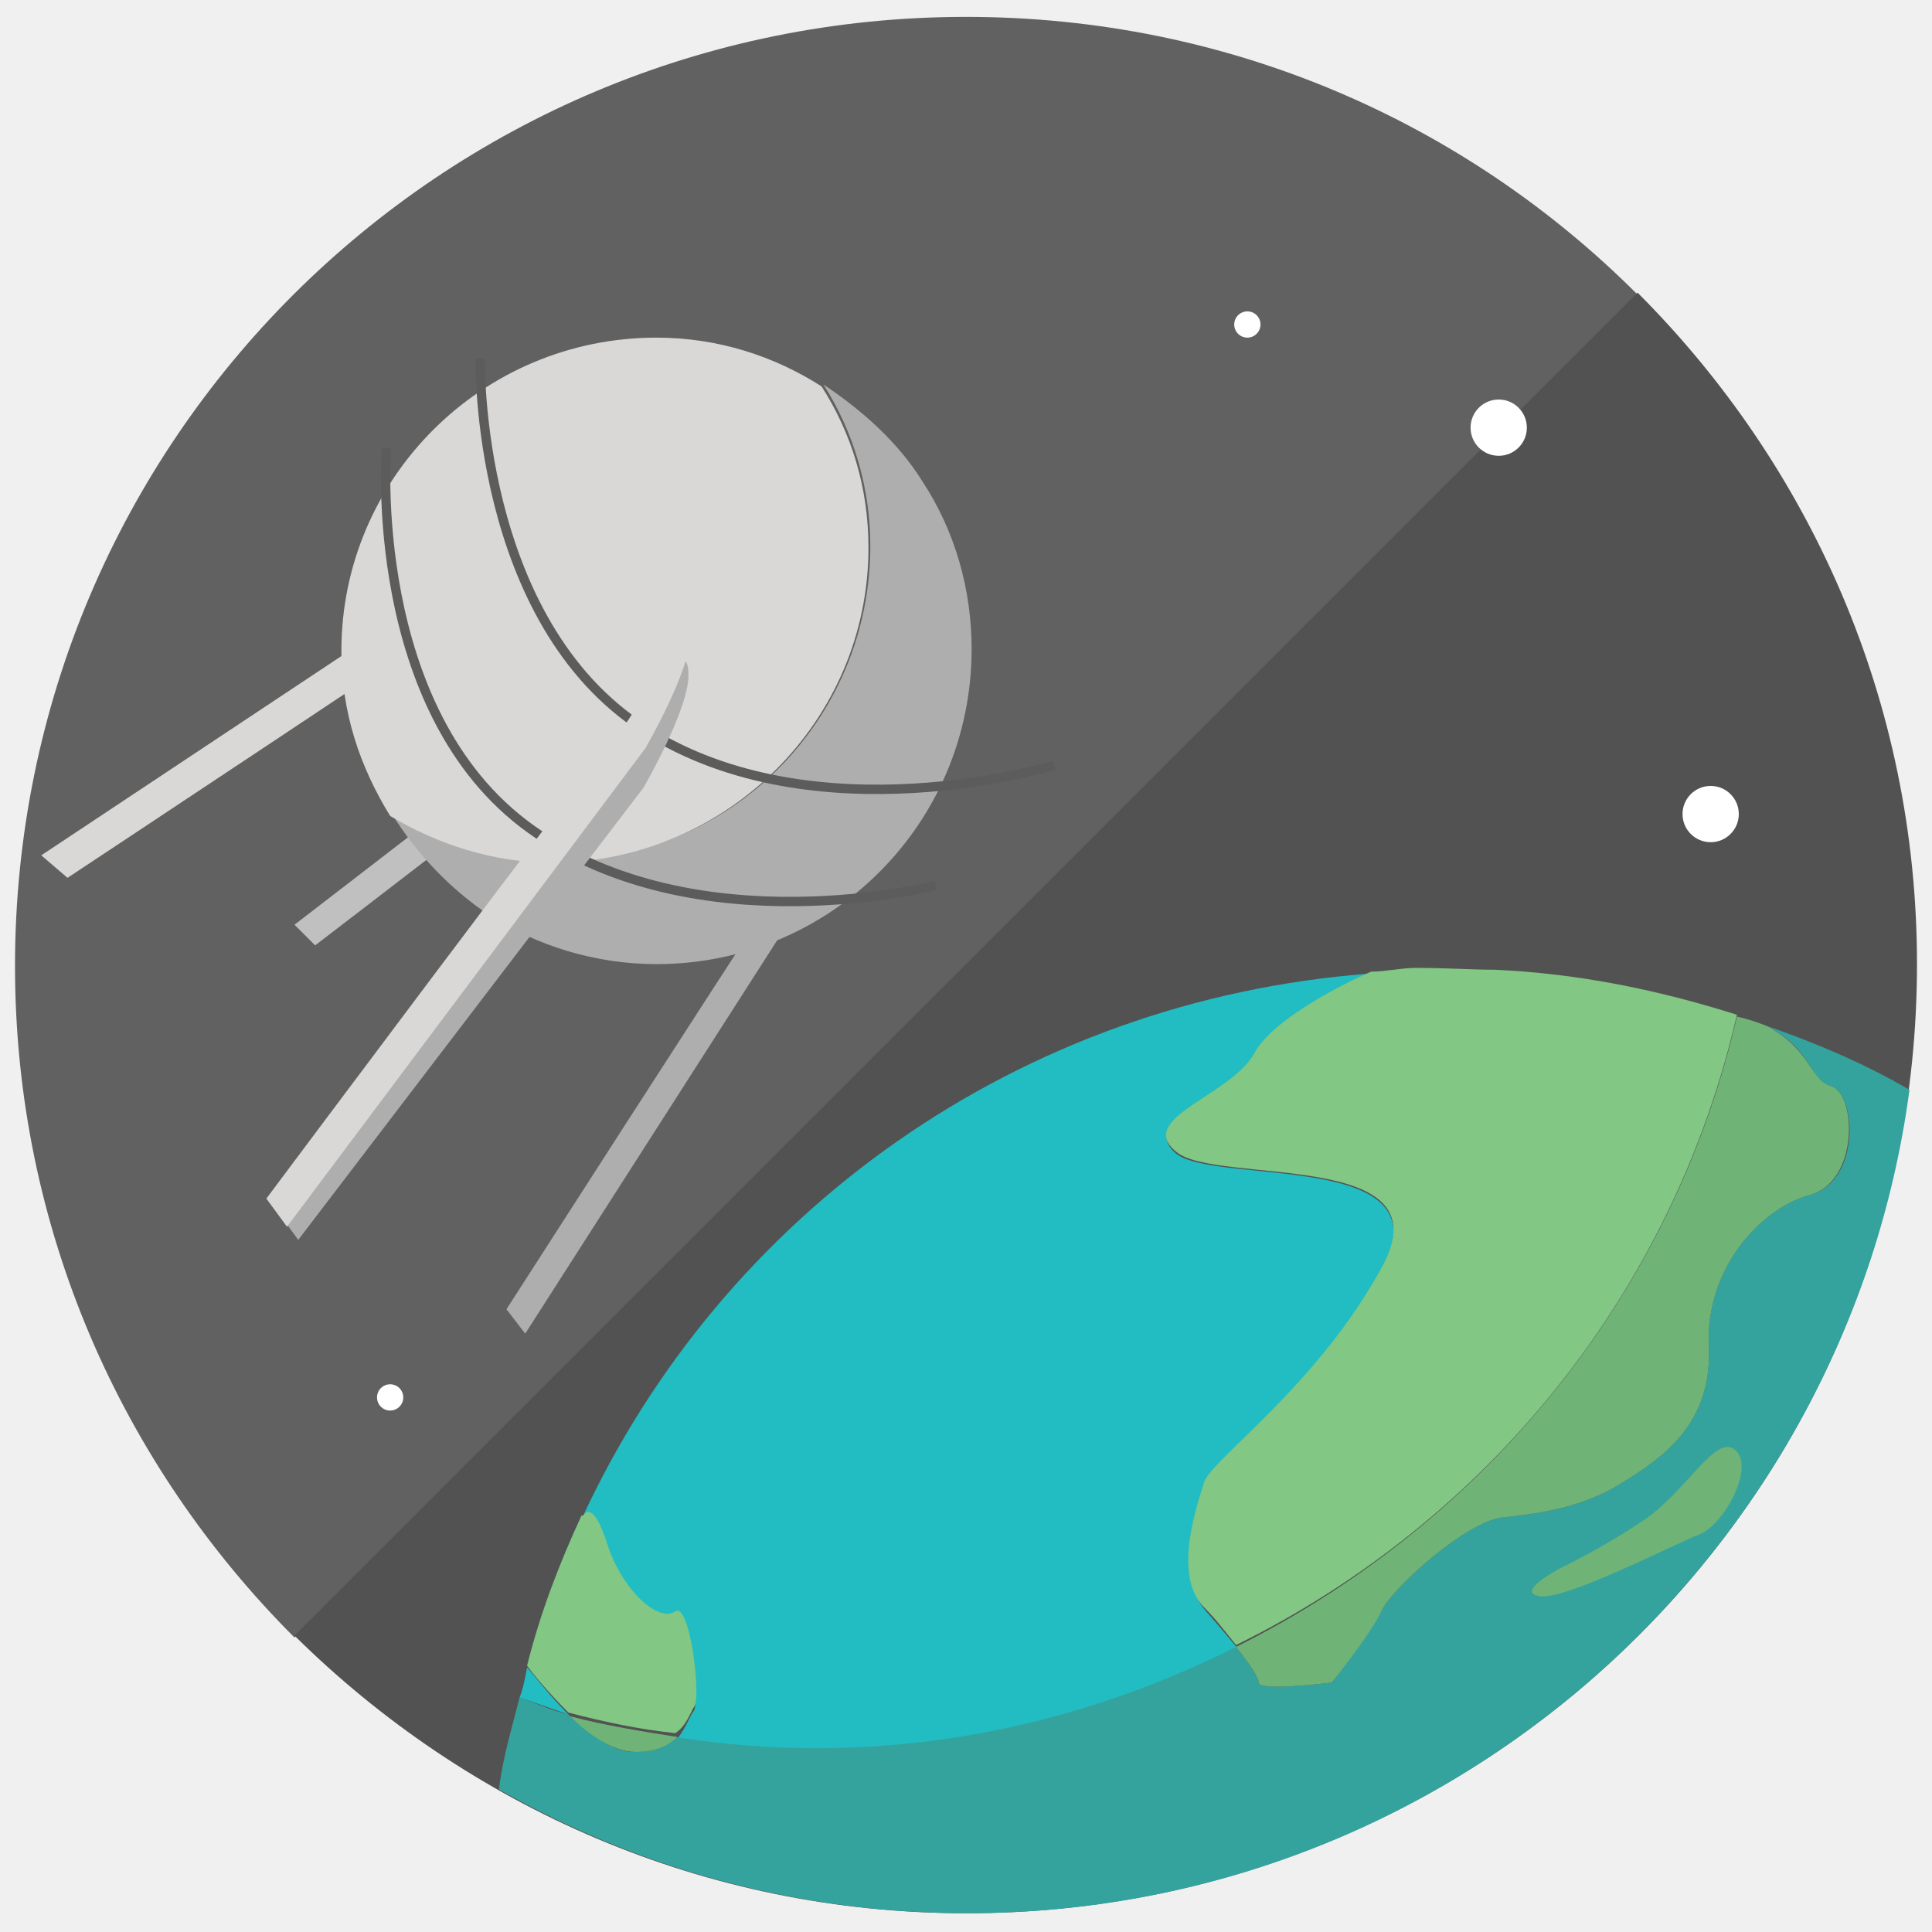
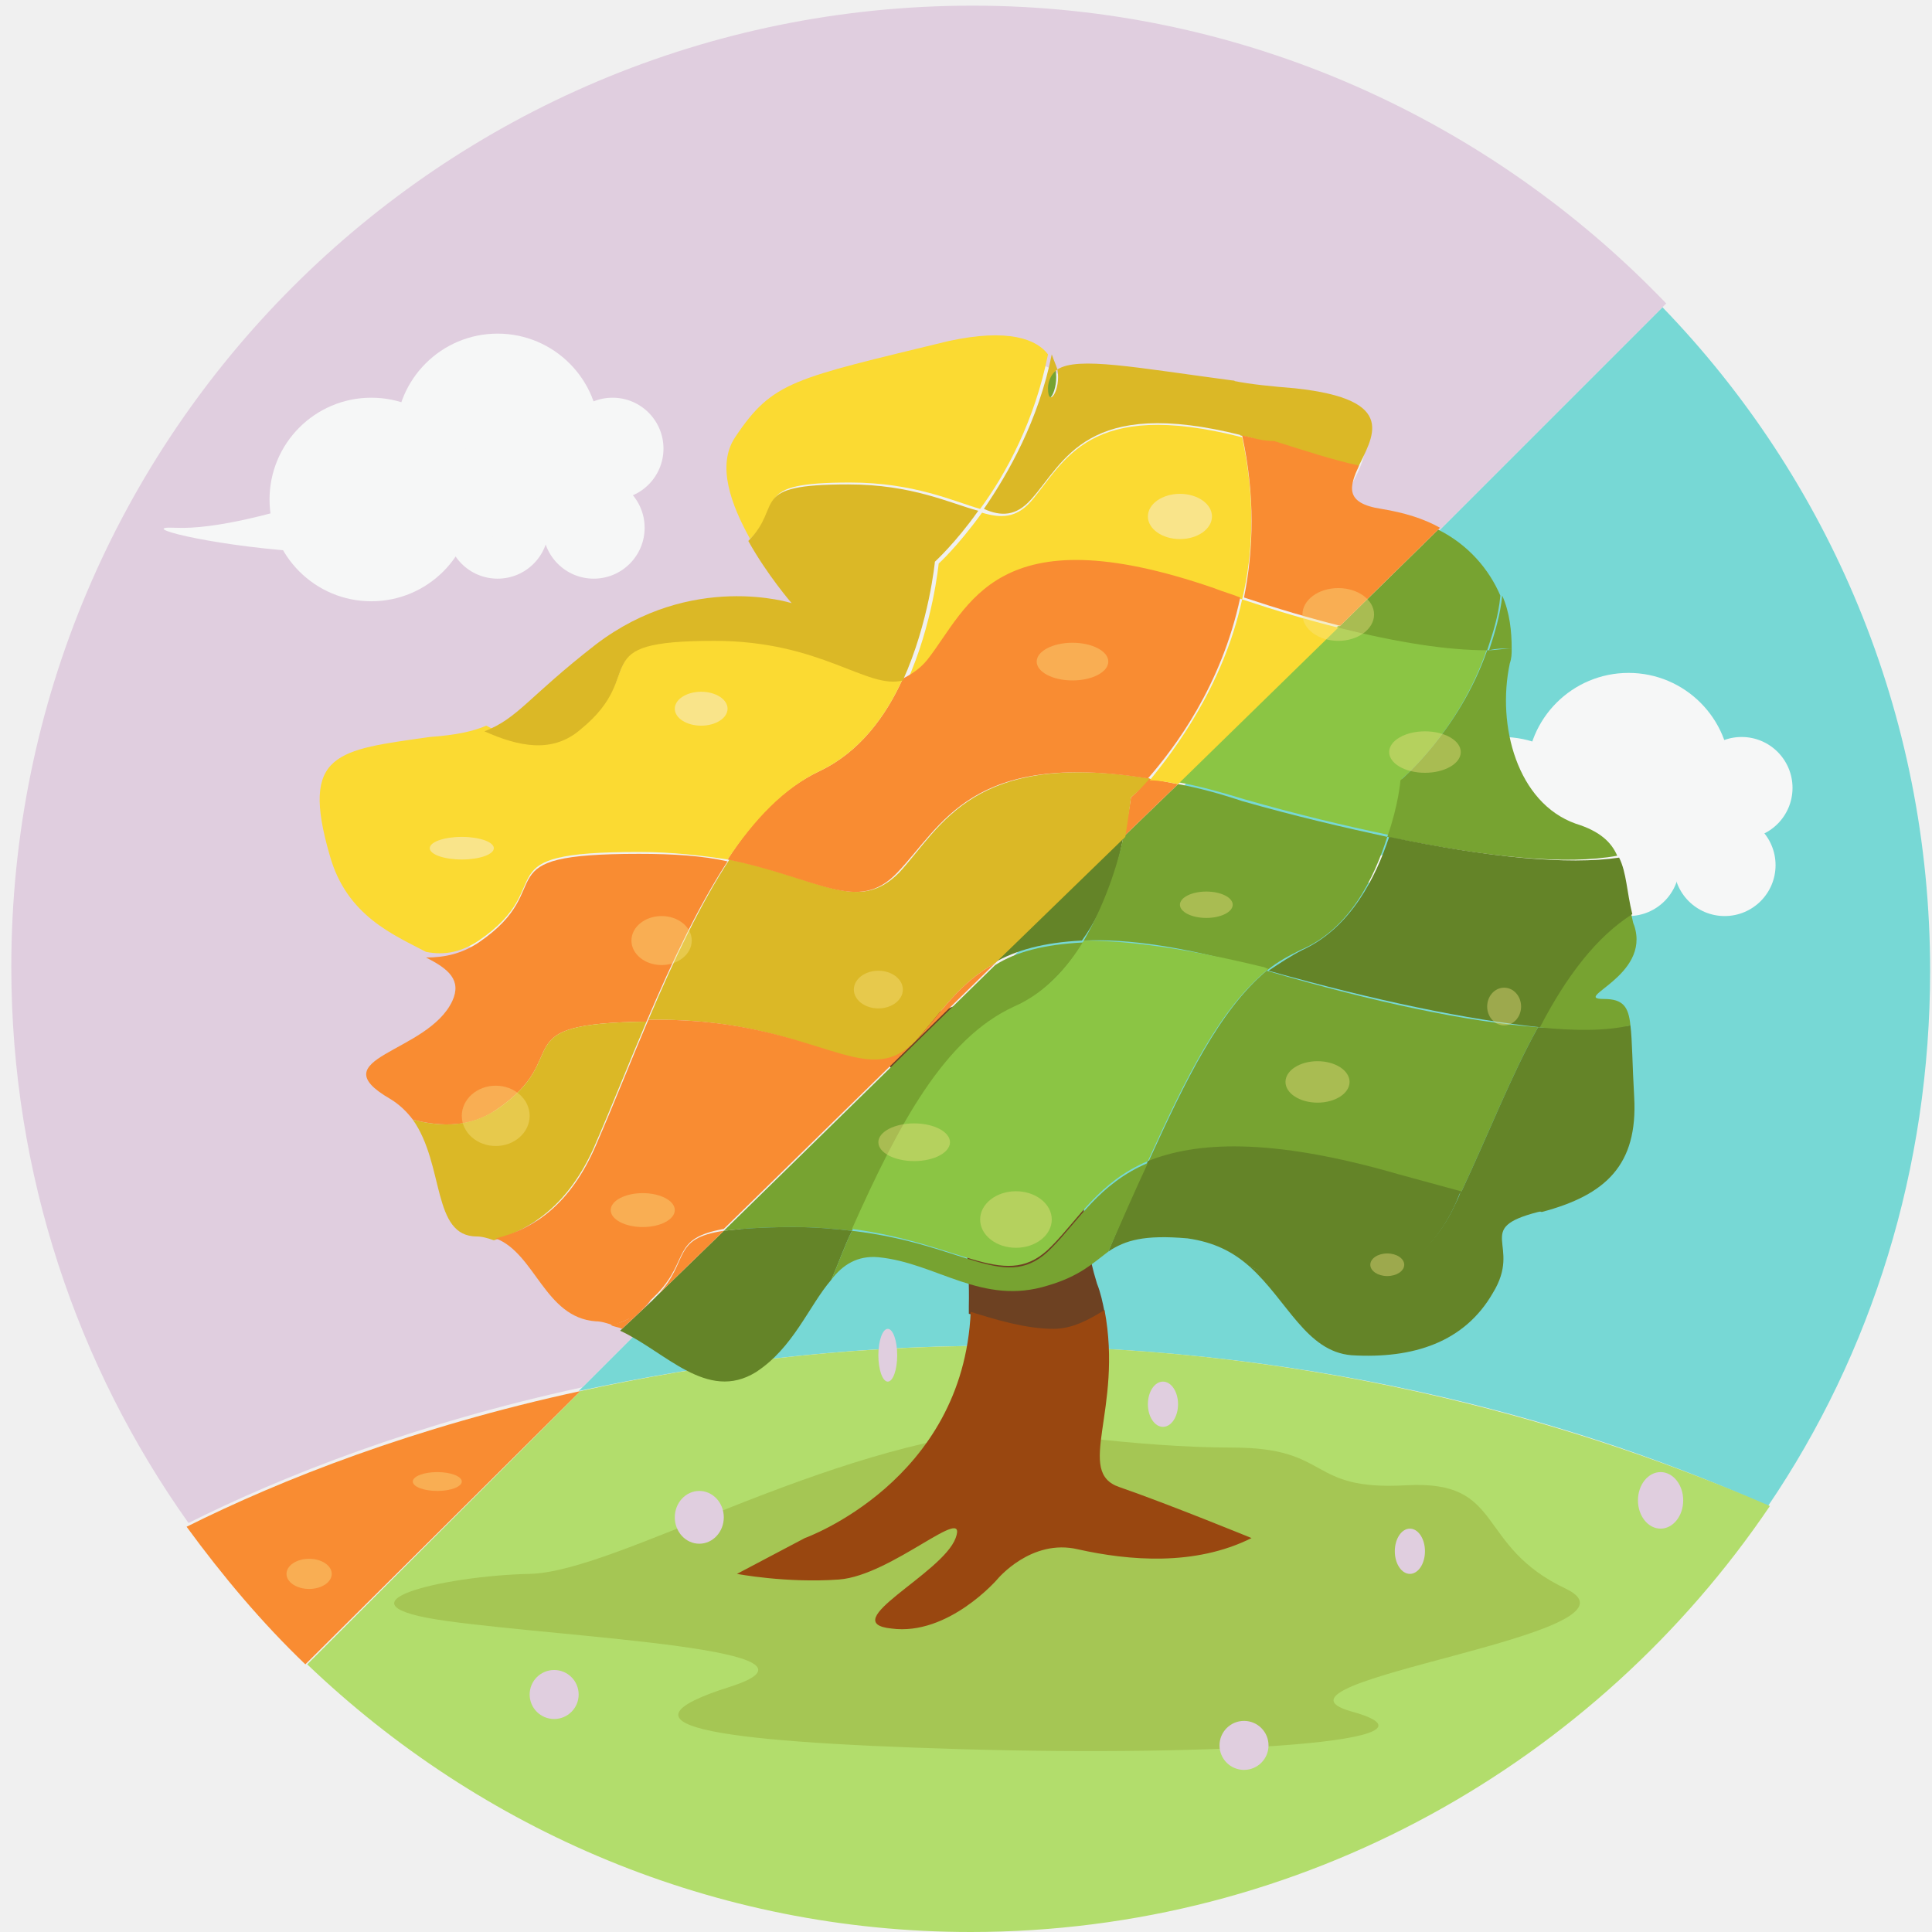
- <svg xmlns="http://www.w3.org/2000/svg" width="103px" height="103px" viewBox="0 0 103 103" version="1.1">
-   <defs />
-   <g id="Page-1" stroke="none" stroke-width="1" fill="none" fill-rule="evenodd">
-     <g id="Badge_Inner">
-       <g id="Group">
-         <g id="Shape">
-           <path d="M51.5,0.9 C23.5,0.9 0.8,23.5 0.8,51.5 C0.8,65.5 6.5,78.1 15.7,87.3 L87.3,15.7 C78.1,6.5 65.5,0.9 51.5,0.9 L51.5,0.9 Z" fill="#616161" />
-           <path d="M87.3,15.6 L15.7,87.2 C24.9,96.3 37.5,102 51.5,102 C79.5,102 102.2,79.4 102.2,51.4 C102.2,37.4 96.5,24.8 87.3,15.6 L87.3,15.6 Z" fill="#525252" />
-         </g>
-         <path d="M41.9,44.1 C41.9,44.1 42.1,46.7 40.7,48.6 C39.4,50.5 27,69.8 27,69.8 L28,71.1 L41.9,49.4 C41.9,49.4 43.7,45.6 43.6,44 C43.4,42.6 41.9,44.1 41.9,44.1 L41.9,44.1 Z" id="Shape" fill="#AEAEAE" />
-         <path d="M32.3,29.7 C32.3,29.7 29.4,29.5 27.3,31 C25.2,32.5 3.6,46.8 3.6,46.8 L2.2,45.6 L26.3,29.6 C26.3,29.6 30.5,27.5 32.3,27.7 C34,27.9 32.3,29.7 32.3,29.7 L32.3,29.7 Z" id="Shape" fill="#D9D8D7" />
-         <path d="M40.1,34.2 C40.1,34.2 37.7,34 36,35.5 C34.3,37 16.8,50.4 16.8,50.4 L15.7,49.3 L35.3,34.2 C35.3,34.2 38.7,32.2 40.2,32.4 C41.5,32.6 40.1,34.2 40.1,34.2 L40.1,34.2 Z" id="Shape" fill="#C1C0C0" />
-         <g transform="translate(18, 18)" id="Shape">
-           <path d="M31.2,7.7 C29.9,5.6 28,3.9 25.9,2.5 C27.5,5 28.4,8 28.4,11.1 C28.4,20.4 20.9,27.9 11.6,27.9 C8.4,27.9 5.4,26.9 2.9,25.4 C4.2,27.5 6,29.4 8.1,30.8 C10.6,32.4 13.7,33.4 17,33.4 C26.3,33.4 33.8,25.9 33.8,16.6 C33.8,13.4 32.9,10.3 31.2,7.7 L31.2,7.7 Z" fill="#AEAEAE" />
-           <path d="M28.3,11.2 C28.3,8 27.4,5.1 25.8,2.6 C23.3,1 20.3,0 17,0 C7.7,0 0.2,7.5 0.2,16.7 C0.2,20 1.2,22.9 2.8,25.5 C5.3,27 8.3,28 11.5,28 C20.8,27.9 28.3,20.4 28.3,11.2 L28.3,11.2 Z" fill="#D9D8D7" />
-         </g>
-         <path d="M85.7,82 C85.7,82 87.8,80.4 89.6,78.5 C91.5,76.6 92.3,73.2 93.6,73.9 C94.8,74.6 93.8,77.9 92.7,78.6 C91.5,79.3 86.4,83.5 85,83.5 C83.6,83.6 85.7,82 85.7,82 L85.7,82 Z" id="Shape" fill="#9BCF81" />
-         <circle id="Oval" fill="#FFFFFF" cx="91.2" cy="43.4" r="1.5" />
-         <circle id="Oval" fill="#FFFFFF" cx="79.9" cy="22.8" r="1.5" />
-         <circle id="Oval" fill="#FFFFFF" cx="66.5" cy="17.3" r="0.7" />
-         <circle id="Oval" fill="#FFFFFF" cx="20.8" cy="74.5" r="0.7" />
-         <g transform="translate(26, 51)" id="Shape">
-           <path d="M38.2,28.1 C38.6,26.8 44.3,22.9 47.7,16.6 C51.1,10.3 38.8,12.2 36.7,10.5 C34.6,8.7 39.7,7.5 40.9,5.2 C41.9,3.3 45.7,1.5 47.1,0.9 C28.3,2.3 12.5,13.7 5,30 L5.1,30 C5.1,30 5.6,29.1 6.4,31.6 C7.2,34.2 9.2,35.6 10,35.1 C10.8,34.5 11.3,39.7 11,40.2 C10.8,40.4 10.6,41.1 10.1,41.7 C12.5,42.1 15,42.3 17.6,42.3 C25.7,42.3 33.2,40.2 40,36.9 C39.5,36.3 39,35.7 38.3,34.9 C36.6,33 37.8,29.4 38.2,28.1 L38.2,28.1 Z" fill="#21BDC2" />
-           <path d="M68.2,3.7 C70.7,5 70.5,6.7 71.6,6.9 C73,7.3 73.2,12 70.5,12.7 C67.9,13.4 64.9,16.6 65.1,20.8 C65.3,25 62.5,26.8 60.4,28.1 C58.3,29.4 56,29.7 54.1,29.9 C52.2,30.1 48.3,33.6 47.7,34.8 C47.1,36 45,38.7 45,38.7 C45,38.7 41.1,39.2 41.1,38.7 C41.1,38.4 40.6,37.7 39.9,36.8 C33.1,40.2 25.6,42.2 17.5,42.2 C15,42.2 12.5,42 10,41.6 C9.6,42.1 9,42.4 7.8,42.4 C6.6,42.4 5.4,41.4 4.3,40.4 C3.4,40.2 2.6,39.8 1.7,39.5 C1.3,41.1 0.8,42.7 0.6,44.4 C8,48.6 16.5,51 25.6,51 C51.3,51 72.5,31.8 75.8,7.1 C73.4,5.7 70.8,4.6 68.2,3.7 L68.2,3.7 Z" fill="#35A39D" />
-           <path d="M2.1,37.9 C2,38.4 1.9,39 1.7,39.5 C2.6,39.8 3.4,40.1 4.3,40.4 C3.2,39.3 2.4,38.2 2.1,37.9 L2.1,37.9 Z" fill="#21BDC2" />
-           <path d="M39.9,36.8 C40.6,37.7 41.1,38.4 41.1,38.7 C41.1,39.2 45,38.7 45,38.7 C45,38.7 47.1,36.1 47.7,34.8 C48.3,33.6 52.2,30.1 54.1,29.9 C56,29.7 58.3,29.4 60.4,28.1 C62.5,26.8 65.3,25 65.1,20.8 C64.9,16.6 67.9,13.4 70.5,12.7 C73.1,12 73,7.3 71.6,6.9 C70.5,6.6 70.6,5 68.2,3.7 C67.7,3.5 67.1,3.3 66.6,3.2 C63.2,17.9 53.3,30.1 39.9,36.8 L39.9,36.8 Z" fill="#70B376" />
-           <path d="M66.6,3.1 C62.5,1.8 58.2,0.9 53.7,0.7 C52.5,0.7 51.1,0.6 49.5,0.6 C48.7,0.6 47.9,0.8 47.1,0.8 C45.7,1.4 41.9,3.3 40.9,5.1 C39.7,7.4 34.5,8.6 36.7,10.4 C38.8,12.2 51.1,10.2 47.7,16.5 C44.3,22.8 38.7,26.7 38.2,28 C37.8,29.3 36.5,33 38.2,34.7 C38.9,35.4 39.4,36.1 39.9,36.7 C53.3,30.1 63.2,17.9 66.6,3.1 L66.6,3.1 Z" fill="#82C783" />
-           <path d="M7.9,42.4 C9.1,42.4 9.7,42 10.1,41.6 C8.2,41.3 6.3,41 4.4,40.5 C5.4,41.5 6.7,42.4 7.9,42.4 L7.9,42.4 Z" fill="#70B376" />
-           <path d="M11,40 C11.4,39.6 10.8,34.4 10,34.9 C9.2,35.5 7.3,34 6.4,31.4 C5.6,28.8 5.1,29.8 5.1,29.8 C5.1,29.8 5.1,29.8 5,29.8 C3.8,32.4 2.8,35 2.1,37.8 C2.3,38.1 3.2,39.2 4.3,40.3 C6.2,40.8 8.1,41.2 10,41.4 C10.6,41 10.8,40.3 11,40 L11,40 Z" fill="#82C783" />
-         </g>
-         <path d="M20.6,23.9 C20.6,23.9 19.5,37.9 28.3,44.2 C37.1,50.5 49.9,47.2 49.9,47.2" id="Shape" stroke="#5C5C5C" stroke-width="0.5" />
-         <path d="M25.6,19.1 C25.6,19.1 25.3,33.1 34.4,38.9 C43.5,44.7 56.2,40.8 56.2,40.8" id="Shape" stroke="#5C5C5C" stroke-width="0.5" />
-         <path d="M83.2,83.6 C83.2,83.6 85.5,82.5 87.7,81 C89.9,79.5 91.5,76.4 92.5,77.3 C93.6,78.2 91.9,81.3 90.6,81.8 C89.3,82.3 83.5,85.3 82.1,85.1 C80.7,84.9 83.2,83.6 83.2,83.6 L83.2,83.6 Z" id="Shape" fill="#70B376" />
-         <path d="M34.8,35.8 C34.8,35.8 34.8,38.9 33,41 C31.2,43 14.8,64.6 14.8,64.6 L15.9,66.1 L34.3,42 C34.3,42 36.8,37.7 36.7,35.9 C36.7,34.1 34.8,35.8 34.8,35.8 L34.8,35.8 Z" id="Shape" fill="#AEAEAE" />
-         <path d="M34.9,33.7 C34.9,33.7 34.9,36.8 33.1,38.9 C31.3,41 14.2,63.9 14.2,63.9 L15.3,65.4 L34.4,39.9 C34.4,39.9 36.9,35.6 36.8,33.8 C36.8,32 34.9,33.7 34.9,33.7 L34.9,33.7 Z" id="Shape" fill="#D9D8D7" />
-       </g>
+ <svg xmlns="http://www.w3.org/2000/svg" version="1.1" id="Layer_1" x="0px" y="0px" viewBox="-138.1 345 102.5 102.5" style="enable-background:new -138.1 345 102.5 102.5;" xml:space="preserve">
+   <style type="text/css">
+ 	.st0{fill:#77D8D5;}
+ 	.st1{fill:#F98C32;}
+ 	.st2{fill:#B2DD6C;}
+ 	.st3{fill:#A5C654;}
+ 	.st4{fill:#F6F7F7;}
+ 	.st5{fill:#6D4122;}
+ 	.st6{fill:#994710;}
+ 	.st7{fill:#E0CEDF;}
+ 	.st8{fill:#77A331;}
+ 	.st9{fill:none;}
+ 	.st10{fill:#648428;}
+ 	.st11{fill:#8BC544;}
+ 	.st12{fill:#FBDA32;}
+ 	.st13{fill:#DBB826;}
+ 	.st14{opacity:0.38;fill:#F9E48A;}
+ 	.st15{fill:#F9E48A;}
+ </style>
+   <g>
+     <path class="st0" d="M-85.4,416.4c17.8,0,32,4.4,41.1,8.5c5.5-8.1,8.6-17.9,8.6-28.4c0-13.7-5.4-26.1-14.2-35.2l-57.5,57.5   C-100.9,417.4-93.6,416.4-85.4,416.4z" />
+     <path class="st1" d="M-107.3,418.8c-8.8,1.9-15.9,4.7-20.9,7.2c1.9,2.6,4,5.1,6.3,7.3L-107.3,418.8z" />
+     <path class="st2" d="M-107.3,418.8l-14.5,14.5c9.2,8.8,21.6,14.2,35.2,14.2c17.6,0,33.2-9,42.4-22.6c-9.2-4-23.3-8.5-41.1-8.5   C-93.6,416.4-100.9,417.4-107.3,418.8z" />
+   </g>
+   <path class="st3" d="M-84.2,420.8c-10.2,0.8-21.2,7.6-25.8,7.7c-4.6,0.1-10.9,1.6-4.4,2.5c6.5,0.9,21.3,1.5,15,3.5  c-6.3,2-1.4,2.9,12.3,3.3c13.7,0.4,26.5-0.4,20.7-2c-5.7-1.6,16.3-4.1,11.4-6.5c-4.9-2.3-3.2-5.8-8.5-5.5s-3.9-2-9.2-2  C-77.9,421.8-84.2,420.8-84.2,420.8z" />
+   <g>
+     <g>
+       <circle class="st4" cx="-58.4" cy="389.5" r="5.4" />
+       <circle class="st4" cx="-45.7" cy="386.8" r="2.7" />
+       <circle class="st4" cx="-46.6" cy="390.9" r="2.7" />
+       <circle class="st4" cx="-51.7" cy="390.9" r="2.7" />
+       <circle class="st4" cx="-51.7" cy="386.1" r="5.4" />
    </g>
+     <path class="st4" d="M-55.6,387.3c0,0-9,3.8-13.3,3.6c-4.3-0.2,15.1,4,19.1-1.4S-55.6,387.3-55.6,387.3z" />
  </g>
+   <g>
+     <path class="st5" d="M-79.5,414.6c-0.1-0.5-0.2-1-0.4-1.5c-1.9-6.1,0.5-12,0.5-12s1.3-3.3-4.3-3.3c-5.6,0-7.7,3.3-7.7,3.3   s4.9,3.9,4.7,13.2c0,0.1,0,0.3,0,0.4c1.3,0.4,2.9,0.9,4.4,0.9C-81.2,415.6-80.3,415.1-79.5,414.6z" />
+     <path class="st6" d="M-78.7,423.9c-2.4-0.8,0.2-4.1-0.8-9.4c-0.8,0.5-1.7,1-2.7,1c-1.5,0-3.1-0.5-4.4-0.9c-0.4,9-8.8,12-8.8,12   l-3.6,1.9c0,0,2.6,0.5,5.4,0.3c2.8-0.2,6.9-4.1,6.2-2.2c-0.7,1.9-6.4,4.5-3.4,4.8c3,0.4,5.6-2.6,5.6-2.6s1.8-2.2,4.3-1.6   c2.7,0.6,6.2,0.9,9.2-0.6C-71.7,426.6-76.1,424.8-78.7,423.9z" />
+   </g>
+   <g>
+     <path class="st7" d="M-110.2,409.7c-2.7,0-1.3-5.2-4.3-7c-3.5-2.1,1.9-2.3,3.1-5s-4.6-1.9-6-7.1s0.4-5.4,5-6c4.6-0.6,3.5-1.2,8.3-5   c4.8-3.7,9.7-2.1,9.7-2.1s-4.8-5.4-2.9-8.2s2.9-2.9,10.6-4.8c3.9-1,5.1,0.3,5.3,1.4c1.2-0.8,5,0.2,11.9,0.9   c8.5,0.8-0.6,5.6,4.1,6.2c1.1,0.1,2.1,0.5,2.9,0.9l12.8-12.8c-9.3-9.7-22.4-15.8-36.8-15.8c-28.2,0-51,22.8-51,51   c0,11,3.5,21.2,9.4,29.5c5-2.5,12.1-5.3,20.9-7.2l4.3-4.3c-0.4-0.2-0.9-0.3-1.4-0.4C-107.3,413.9-107.5,409.7-110.2,409.7z" />
+     <path class="st8" d="M-82,366.9c0,1.1,0.6,0.1,0.4-0.9C-81.8,366.2-81.9,366.4-82,366.9z" />
+   </g>
+   <g>
+     <path class="st9" d="M-64.9,372.1c1.2,0.2,2.2,0.5,3.1,1c1.6,0.8,2.7,2.1,3.3,3.5c0.2-1.7,0.2-3.6-0.3-5.6c-1.9,0-4.4-0.4-7.3-1.1   C-66.6,370.9-66.9,371.9-64.9,372.1z" />
+     <path class="st8" d="M-77.2,406.7c2.5-1.1,6.4-1.3,13.3,0.7c1.2,0.3,2.3,0.6,3.3,0.9c1.5-3.2,2.7-6.3,4.1-8.8   c-3.8-0.3-8.6-1.3-14.4-3C-73.4,398.6-75.2,402.3-77.2,406.7z" />
+     <path class="st8" d="M-84.3,398.5c1.6-0.8,2.8-2.1,3.7-3.5c-2.1,0.1-3.6,0.5-4.7,1.2l-14.4,14.1c0.8-0.1,2-0.2,3.7-0.2   c1.2,0,2.2,0.1,3.1,0.2C-90.4,404.6-88,400.2-84.3,398.5z" />
+     <path class="st10" d="M-78.5,389.4l-6.9,6.7c1.2-0.7,2.7-1.1,4.7-1.2C-79.4,393.1-78.8,391-78.5,389.4z" />
+     <path class="st8" d="M-57.9,379.4c0-0.9-0.1-1.9-0.5-2.8c-0.1,1-0.4,2-0.7,2.9C-58.7,379.4-58.3,379.4-57.9,379.4z" />
+     <path class="st11" d="M-59.2,379.4c-2.1,0-4.7-0.4-7.9-1.2l-8.5,8.3c1.1,0.2,2.2,0.5,3.5,0.9c2.8,0.8,5.3,1.4,7.7,1.9   c0.5-1.7,0.7-3,0.7-3S-60.7,383.8-59.2,379.4z" />
+     <path class="st8" d="M-75.6,386.6l-2.9,2.8c-0.3,1.5-1,3.6-2.1,5.5c2.3-0.1,5.3,0.3,9.4,1.5c0.1,0,0.2,0.1,0.3,0.1   c0.6-0.5,1.2-0.8,1.8-1.1c2.6-1.1,3.9-3.8,4.6-6c-2.3-0.5-4.9-1.1-7.7-1.9C-73.4,387.1-74.5,386.8-75.6,386.6z" />
+     <path class="st8" d="M-63.8,386.4c0,0-0.1,1.3-0.7,3c5.4,1.1,9.5,1.5,12.2,1c-0.3-0.7-0.9-1.3-2.2-1.7c-3.1-1.1-4.2-5.2-3.5-8.5   c0.1-0.3,0.1-0.5,0.1-0.8c-0.4,0-0.8,0.1-1.3,0.1C-60.7,383.8-63.8,386.4-63.8,386.4z" />
+     <path class="st8" d="M-61.8,373.1l-5.3,5.2c3.2,0.8,5.8,1.2,7.9,1.2c0.3-0.9,0.6-1.8,0.7-2.9C-59.1,375.2-60.2,373.9-61.8,373.1z" />
+     <path class="st11" d="M-80.6,394.9c-0.9,1.5-2.1,2.8-3.7,3.5c-3.7,1.7-6.1,6.2-8.6,11.8c6,0.8,8.2,3.4,10.6,0.9   c1.4-1.4,2.5-3.4,5.1-4.5c2-4.4,3.8-8.1,6.4-10.2c-0.1,0-0.2-0.1-0.3-0.1C-75.2,395.3-78.3,394.9-80.6,394.9z" />
+     <path class="st10" d="M-60.9,408.9c-2.6,5.6-8.3,4.3-10.9,3.3c2,1.8,3,4.5,5.4,4.7c3.3,0.2,6-0.7,7.5-3.3c1.6-2.6-1.1-3.4,2.4-4.3   c0.1,0,0.2-0.1,0.2-0.1c-1.4-0.3-2.8-0.6-4.3-1C-60.7,408.5-60.8,408.7-60.9,408.9z" />
+     <path class="st10" d="M-96,410.1c-1.7,0-2.9,0.1-3.7,0.2l-3.5,3.4c-0.1,0.1-0.2,0.2-0.4,0.4l-1.6,1.5c2.4,1.1,4.6,3.8,7.2,2.2   c2-1.3,2.8-3.5,4-4.9c0.4-0.9,0.7-1.8,1.1-2.6C-93.8,410.2-94.8,410.1-96,410.1z" />
+     <path class="st10" d="M-60.9,408.9c0.1-0.2,0.2-0.5,0.3-0.7c-1.1-0.3-2.2-0.6-3.3-0.9c-6.9-2-10.8-1.7-13.3-0.7   c-0.7,1.5-1.4,3.1-2.1,4.8c0,0,0,0,0,0c0.9-0.6,1.9-0.9,4.2-0.7c1.4,0.2,2.4,0.7,3.3,1.5C-69.2,413.3-63.5,414.6-60.9,408.9z" />
+     <path class="st10" d="M-56.5,399.5c-1.4,2.5-2.6,5.6-4.1,8.8c1.5,0.4,3,0.7,4.3,1c3.4-0.9,5.1-2.5,4.9-6.1c-0.1-1.7-0.1-3-0.2-3.8   C-52.9,399.6-54.5,399.6-56.5,399.5z" />
+     <path class="st8" d="M-56.5,399.5c2,0.2,3.6,0.2,4.9-0.1c-0.1-1-0.4-1.4-1.4-1.4c-1.8,0,2.5-1.2,1.6-3.9c-0.1-0.2-0.1-0.5-0.2-0.7   C-53.5,394.7-55.1,396.8-56.5,399.5z" />
+     <path class="st10" d="M-64.4,389.4c-0.7,2.1-2,4.8-4.6,6c-0.6,0.3-1.2,0.7-1.8,1.1c5.7,1.6,10.6,2.6,14.4,3c1.4-2.7,3-4.8,4.9-6   c-0.3-1.2-0.3-2.2-0.7-3C-54.9,390.9-59.1,390.5-64.4,389.4z" />
+     <path class="st8" d="M-77.2,406.7c-2.6,1.1-3.7,3.1-5.1,4.5c-2.4,2.5-4.5-0.2-10.6-0.9c-0.4,0.8-0.7,1.7-1.1,2.6   c0.6-0.8,1.4-1.3,2.5-1.2c3.1,0.3,5.5,2.6,9,1.5c1.7-0.5,2.4-1.2,3.2-1.8c0,0,0,0,0,0C-78.6,409.8-77.9,408.2-77.2,406.7z" />
+     <path class="st8" d="M-103.2,413.7l-0.4,0.4C-103.4,413.9-103.3,413.8-103.2,413.7z" />
+     <path class="st8" d="M-82.1,364.6c-0.3,0.2-0.5,0.5-0.5,1C-82.6,366.8-81.9,365.7-82.1,364.6z" />
+     <path class="st1" d="M-78.1,387.3c0,0-0.1,0.9-0.4,2.1l2.9-2.8c-0.5-0.1-1.1-0.2-1.6-0.3C-77.7,387-78.1,387.3-78.1,387.3z" />
+     <path class="st12" d="M-88.8,380.1c2.3-2.8,3.6-7.8,15.2-3.8c0.5,0.2,0.9,0.3,1.4,0.5c0.6-2.5,0.7-5.4,0-8.6c0,0,0,0,0,0   c-8.2-2.1-9.4,1.3-11.2,3.4c-0.8,0.9-1.6,0.9-2.6,0.6c-1.3,1.8-2.3,2.7-2.3,2.7s-0.3,3.2-1.7,6.3C-89.7,381-89.3,380.7-88.8,380.1z   " />
+     <path class="st13" d="M-78.1,387.3c0,0,0.4-0.3,1-1c-9.4-1.5-11,2.5-13.3,5c-2.2,2.2-4.1,0.3-9-0.7c-1.5,2.3-2.9,5.2-4.3,8.5   c0.2,0,0.3,0,0.5,0c8.5,0,11,4,13.7,1.1c1.2-1.3,2.2-3,4.2-4.1l6.9-6.7C-78.2,388.2-78.1,387.3-78.1,387.3z" />
+     <path class="st12" d="M-75.6,386.6l8.5-8.3c-1.6-0.4-3.3-0.9-5.1-1.5c-1,4.6-3.6,8-4.9,9.6C-76.6,386.4-76.1,386.5-75.6,386.6z" />
+     <path class="st1" d="M-103.2,413.7l3.5-3.4C-102.5,410.7-101.5,411.9-103.2,413.7z" />
+     <path class="st1" d="M-90.5,391.3c2.4-2.5,3.9-6.5,13.3-5c1.4-1.6,3.9-4.9,4.9-9.6c-0.5-0.2-0.9-0.3-1.4-0.5c-11.6-4-13,1-15.2,3.8   c-0.4,0.5-0.9,0.8-1.3,1c-0.9,2-2.3,3.9-4.4,4.9c-1.9,0.9-3.5,2.5-4.9,4.7C-94.6,391.6-92.6,393.5-90.5,391.3z" />
+     <path class="st1" d="M-111.8,403.9c4.3-2.9,0.2-4.6,8-4.7c1.4-3.3,2.8-6.2,4.3-8.5c-1.3-0.3-2.9-0.4-4.7-0.4   c-8.5,0-4.1,1.7-8.5,4.7c-0.9,0.6-1.8,0.8-2.8,0.8c1.2,0.6,1.9,1.2,1.4,2.3c-1.3,2.8-7.1,3-3.3,5.2c0.5,0.3,0.9,0.7,1.2,1.1   C-114.7,404.8-113.1,404.8-111.8,403.9z" />
+     <path class="st13" d="M-106.6,405.9c1-2.3,1.9-4.6,2.8-6.7c-7.8,0.1-3.7,1.8-8,4.7c-1.4,0.9-2.9,0.9-4.4,0.5c1.7,2.4,1,6.2,3.4,6.2   c0.3,0,0.6,0.1,0.9,0.2C-109.8,410.2-107.9,408.8-106.6,405.9z" />
+     <path class="st12" d="M-112.7,394.9c4.4-3,0-4.7,8.5-4.7c1.8,0,3.4,0.2,4.7,0.4c1.4-2.1,3-3.8,4.9-4.7c2.1-1,3.5-2.9,4.4-4.9   c-1.9,0.5-4.4-2.1-10-2.1c-7,0-3.4,1.7-7.1,4.7c-1.5,1.2-3.3,0.8-5-0.1c-0.7,0.3-1.6,0.5-3,0.6c-4.9,0.7-6.9,0.8-5.3,6.3   c0.9,3.2,3.4,4.2,5.1,5.1C-114.5,395.7-113.6,395.5-112.7,394.9z" />
+     <path class="st1" d="M-104.5,414.8c-0.4,0.3-0.8,0.4-1.2,0.5c0.2,0.1,0.4,0.1,0.6,0.2l1.6-1.5   C-103.8,414.3-104.1,414.5-104.5,414.8z" />
+     <path class="st1" d="M-103.6,414l0.4-0.4c1.7-1.8,0.7-2.9,3.5-3.4l14.4-14.1c-2,1.1-3,2.8-4.2,4.1c-2.7,2.8-5.2-1.1-13.7-1.1   c-0.2,0-0.4,0-0.5,0c-0.9,2.1-1.8,4.4-2.8,6.7c-1.3,3-3.2,4.4-5.3,4.9c2.1,0.8,2.6,4.2,5.3,4.4c0.3,0,0.6,0.1,0.9,0.2   c0.4-0.1,0.8-0.3,1.2-0.5C-104.1,414.5-103.8,414.3-103.6,414z" />
+     <path class="st13" d="M-70.6,368.6c1.6,0.5,3.1,0.9,4.5,1.3c0.8-1.7,2.3-3.7-3.3-4.3c-1.2-0.1-2.3-0.2-3.3-0.4   c0,0.9,0.2,1.8,0.4,2.9C-71.7,368.2-71.2,368.4-70.6,368.6z" />
+     <path class="st1" d="M-72.2,368.1C-72.2,368.1-72.2,368.1-72.2,368.1c0.7,3.2,0.6,6.1,0.1,8.6c1.8,0.6,3.5,1.1,5.1,1.5l5.3-5.2   c-0.9-0.5-1.9-0.8-3.1-1c-2-0.3-1.7-1.2-1.2-2.3c-1.4-0.3-2.9-0.8-4.5-1.3C-71.2,368.4-71.7,368.2-72.2,368.1z" />
+     <path class="st13" d="M-83.4,371.5c1.8-2,2.9-5.5,11.2-3.4c-0.2-1.1-0.4-2-0.4-2.9c-5.3-0.7-8.3-1.3-9.4-0.6c0.2,1.1-0.5,2.1-0.5,1   c0-0.4,0.2-0.8,0.5-1c-0.1-0.3-0.2-0.5-0.3-0.8c-0.7,3.5-2.3,6.3-3.6,8.2C-85,372.4-84.2,372.4-83.4,371.5z" />
+     <path class="st12" d="M-93,370.6c3.4,0,5.5,1,6.9,1.4c1.4-1.9,2.9-4.7,3.6-8.2c-0.6-0.8-2.1-1.4-5.3-0.7c-8.2,2-9.3,2.1-11.3,5.1   c-1,1.5-0.2,3.6,0.8,5.4C-96.4,371.7-98.4,370.6-93,370.6z" />
+     <path class="st13" d="M-107.3,383.7c3.7-3,0-4.7,7.1-4.7c5.7,0,8.1,2.6,10,2.1c1.4-3.1,1.7-6.3,1.7-6.3s1.1-1,2.3-2.7   c-1.5-0.4-3.5-1.4-6.9-1.4c-5.4,0-3.4,1.1-5.3,3c1,1.8,2.3,3.3,2.3,3.3s-5.3-1.7-10.4,2.2c-3.6,2.8-4.1,3.9-5.9,4.6   C-110.6,384.6-108.8,385-107.3,383.7z" />
+   </g>
+   <ellipse class="st14" cx="-103" cy="394.9" rx="1.6" ry="1.3" />
+   <ellipse class="st14" cx="-91.5" cy="397.5" rx="1.3" ry="1" />
+   <ellipse class="st15" cx="-100.9" cy="382.6" rx="1.4" ry="0.9" />
+   <ellipse class="st15" cx="-113.6" cy="390" rx="1.7" ry="0.6" />
+   <ellipse class="st15" cx="-75.5" cy="372.4" rx="1.7" ry="1.2" />
+   <ellipse class="st14" cx="-81.2" cy="380.1" rx="1.9" ry="1" />
+   <ellipse class="st14" cx="-111.8" cy="404.2" rx="1.8" ry="1.6" />
+   <ellipse class="st14" cx="-67.1" cy="377.6" rx="1.9" ry="1.4" />
+   <ellipse class="st14" cx="-84.2" cy="409.7" rx="1.9" ry="1.5" />
+   <ellipse class="st14" cx="-68.2" cy="402.4" rx="1.7" ry="1.1" />
+   <ellipse class="st14" cx="-74.1" cy="393" rx="1.4" ry="0.7" />
+   <ellipse class="st14" cx="-89.6" cy="405.6" rx="1.9" ry="1" />
+   <ellipse class="st14" cx="-62.5" cy="384.9" rx="1.9" ry="1.1" />
+   <ellipse class="st14" cx="-58.3" cy="398.4" rx="0.9" ry="1" />
+   <ellipse class="st14" cx="-64.5" cy="412.1" rx="0.9" ry="0.6" />
+   <ellipse class="st14" cx="-104" cy="409.2" rx="1.7" ry="0.9" />
+   <ellipse class="st14" cx="-121.7" cy="428.5" rx="1.2" ry="0.8" />
+   <ellipse class="st14" cx="-114.9" cy="423.6" rx="1.3" ry="0.5" />
+   <g>
+     <g>
+       <circle class="st4" cx="-118.4" cy="371.5" r="5.4" />
+       <circle class="st4" cx="-105.6" cy="368.8" r="2.7" />
+       <circle class="st4" cx="-106.6" cy="373" r="2.7" />
+       <circle class="st4" cx="-111.7" cy="373" r="2.7" />
+       <circle class="st4" cx="-111.7" cy="368.1" r="5.4" />
+     </g>
+     <path class="st4" d="M-115.5,369.4c0,0-9,3.8-13.3,3.6s15.1,4,19.1-1.4C-105.6,366.1-115.5,369.4-115.5,369.4z" />
+   </g>
+   <ellipse class="st7" cx="-108.7" cy="434.9" rx="1.3" ry="1.3" />
+   <ellipse class="st7" cx="-101" cy="425.5" rx="1.3" ry="1.4" />
+   <ellipse class="st7" cx="-72.1" cy="437.6" rx="1.3" ry="1.3" />
+   <ellipse class="st7" cx="-63.3" cy="427.3" rx="0.8" ry="1.2" />
+   <ellipse class="st7" cx="-50" cy="424.6" rx="1.2" ry="1.5" />
+   <ellipse class="st7" cx="-76.4" cy="419.5" rx="0.8" ry="1.2" />
+   <ellipse class="st7" cx="-91" cy="416.9" rx="0.5" ry="1.4" />
</svg>
